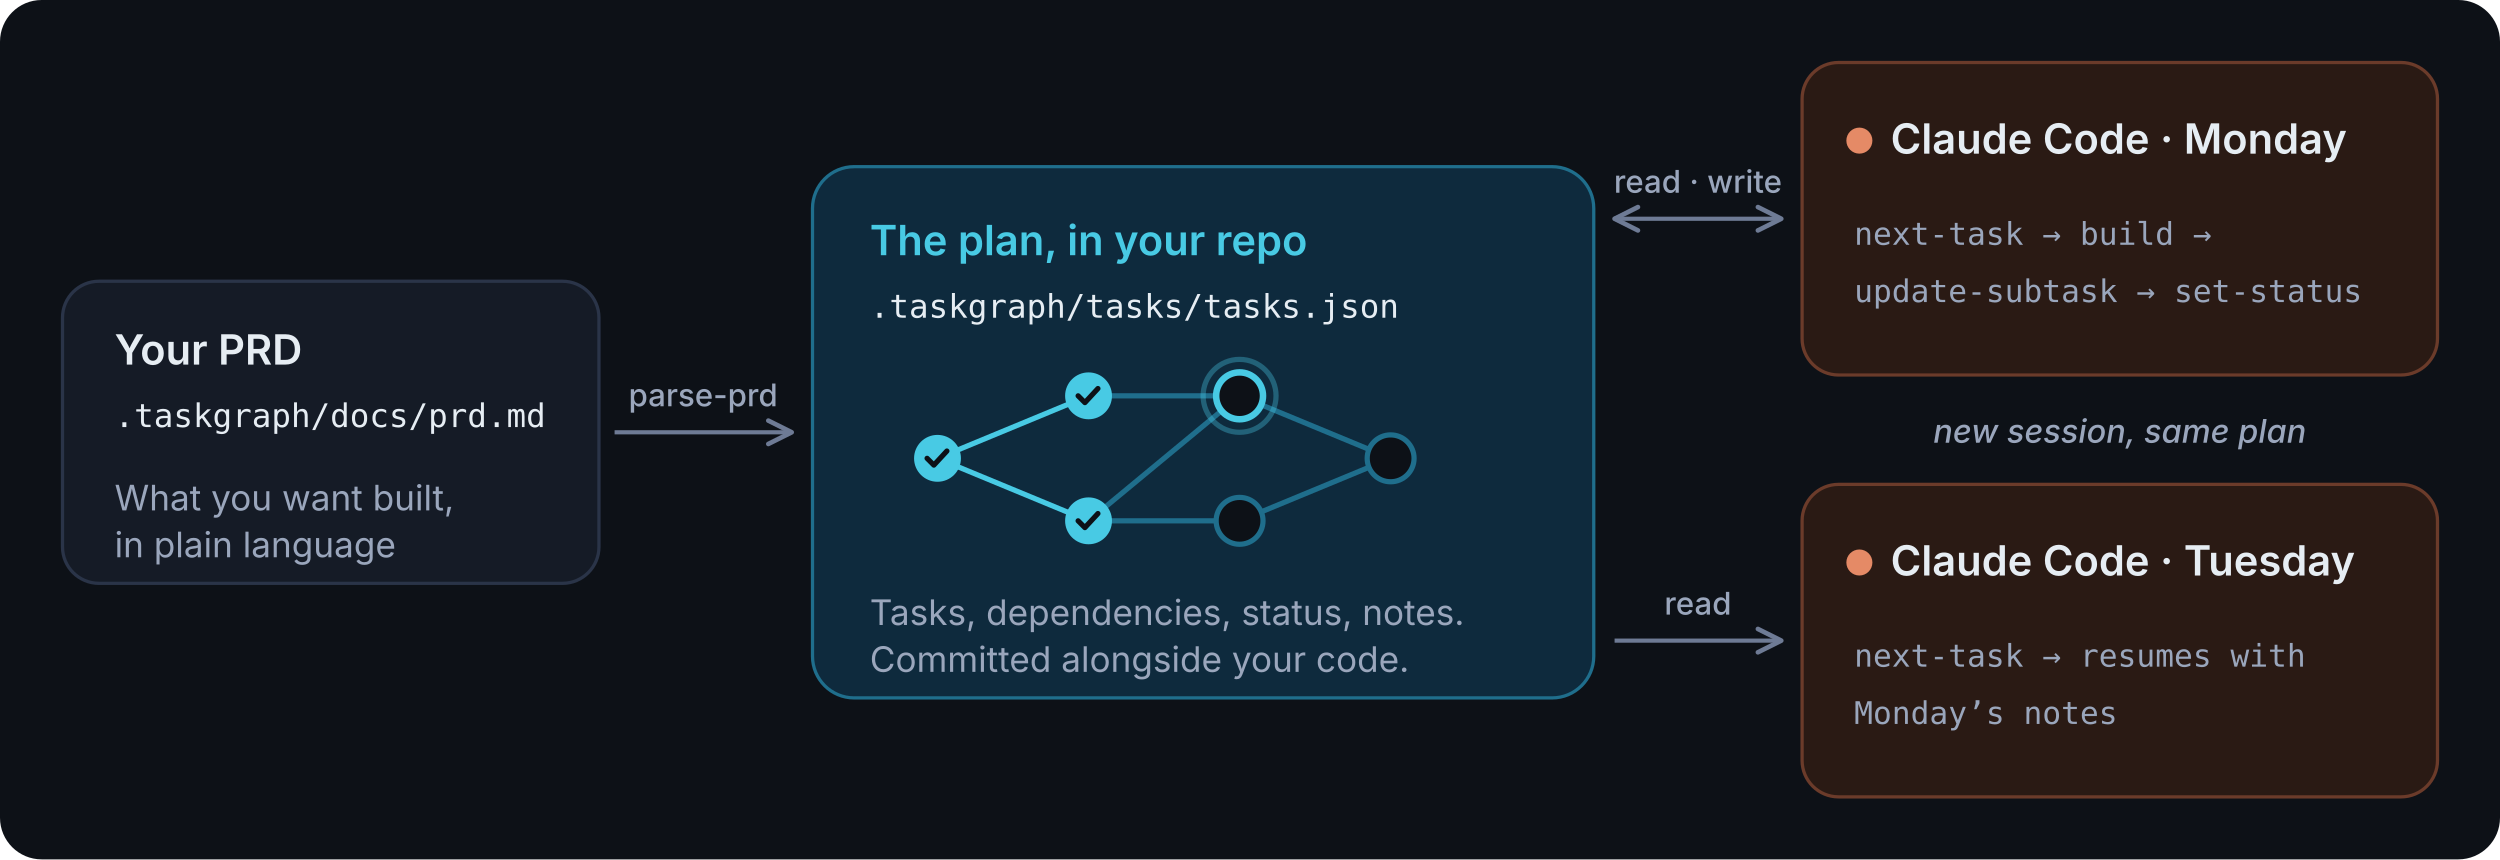
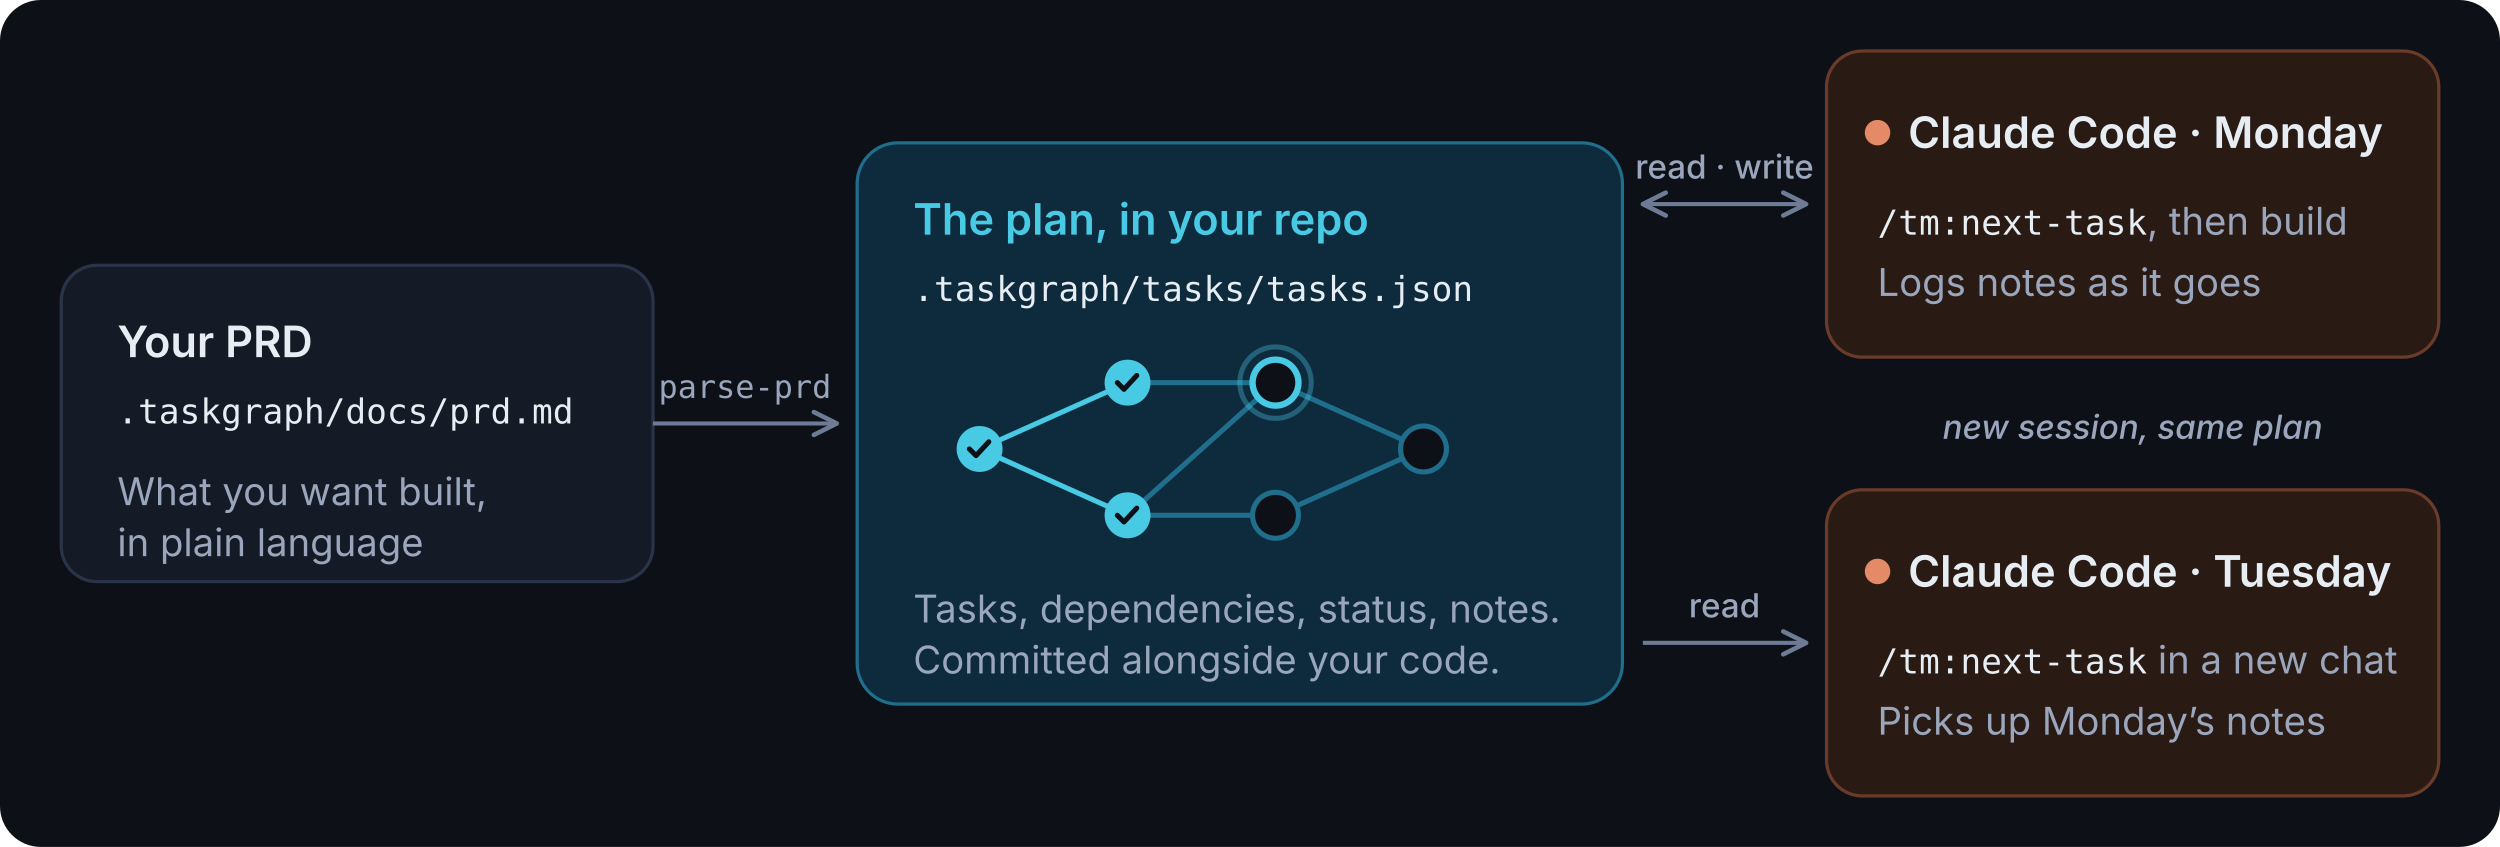
- <svg xmlns="http://www.w3.org/2000/svg" viewBox="0 0 960 330" width="960" height="330" role="img" aria-labelledby="t d">
+ <svg xmlns="http://www.w3.org/2000/svg" viewBox="0 0 980 332" width="980" height="332" role="img" aria-labelledby="t d">
  <defs>
    <marker id="ah" viewBox="0 0 10 10" refX="9" refY="5" markerWidth="7" markerHeight="7" orient="auto">
      <path d="M1 1 L9 5 L1 9" fill="none" stroke="#6E7B95" stroke-width="1.6" stroke-linecap="round" stroke-linejoin="round" />
    </marker>
    <marker id="ahs" viewBox="0 0 10 10" refX="1" refY="5" markerWidth="7" markerHeight="7" orient="auto">
      <path d="M9 1 L1 5 L9 9" fill="none" stroke="#6E7B95" stroke-width="1.6" stroke-linecap="round" stroke-linejoin="round" />
    </marker>
  </defs>
  <style>
- .h{font:600 16px -apple-system,BlinkMacSystemFont,'Segoe UI',Inter,Helvetica,Arial,sans-serif;fill:#E6EDF3} .acc{fill:#48CAE4}
- .s{font:400 13.5px -apple-system,BlinkMacSystemFont,'Segoe UI',Inter,Helvetica,Arial,sans-serif;fill:#9AA6BC}
- .code{font:500 12.5px 'SF Mono',Menlo,Consolas,'DejaVu Sans Mono',monospace;fill:#E6EDF3} .sm{font-size:12px;fill:#9AA6BC}
- .lbl{font:500 12px -apple-system,BlinkMacSystemFont,'Segoe UI',Inter,Helvetica,Arial,sans-serif;fill:#9AA6BC} .mut{font-style:italic;font-family:-apple-system,BlinkMacSystemFont,'Segoe UI',Inter,Helvetica,Arial,sans-serif;font-size:12.5px}
+ .h{font:600 17px -apple-system,BlinkMacSystemFont,'Segoe UI',Inter,Helvetica,Arial,sans-serif;fill:#E6EDF3} .acc{fill:#48CAE4}
+ .s{font:400 15px -apple-system,BlinkMacSystemFont,'Segoe UI',Inter,Helvetica,Arial,sans-serif;fill:#9AA6BC}
+ .code{font:500 13.5px 'SF Mono',Menlo,Consolas,'DejaVu Sans Mono',monospace;fill:#E6EDF3}
+ .lbl{font:500 13px -apple-system,BlinkMacSystemFont,'Segoe UI',Inter,Helvetica,Arial,sans-serif;fill:#9AA6BC} .cmd{font-family:'SF Mono',Menlo,Consolas,'DejaVu Sans Mono',monospace;font-size:12.5px}
+ .mut{font-style:italic}
</style>
-   <rect width="960" height="330" rx="16" fill="#0D1117" />
-   <rect x="24" y="108" width="206" height="116" rx="14" fill="#151B26" stroke="#2A3448" stroke-width="1.25" />
-   <text x="44" y="140" class="h" text-anchor="start">Your PRD</text>
-   <text x="44" y="164" class="code" text-anchor="start">.taskgraph/docs/prd.md</text>
-   <text x="44" y="196" class="s" text-anchor="start">What you want built,</text>
-   <text x="44" y="214" class="s" text-anchor="start">in plain language</text>
-   <rect x="312" y="64" width="300" height="204" rx="16" fill="#0E2A3D" stroke="#1F6E8C" stroke-width="1.25" />
-   <text x="334" y="98" class="h acc" text-anchor="start">The plan, in your repo</text>
-   <text x="334" y="122" class="code" text-anchor="start">.taskgraph/tasks/tasks.json</text>
-   <line x1="360" y1="176" x2="418" y2="152" stroke="#48CAE4" stroke-width="2" />
-   <line x1="360" y1="176" x2="418" y2="200" stroke="#48CAE4" stroke-width="2" />
-   <line x1="418" y1="152" x2="476" y2="152" stroke="#1F6E8C" stroke-width="2" />
-   <line x1="418" y1="200" x2="476" y2="152" stroke="#1F6E8C" stroke-width="2" />
-   <line x1="418" y1="200" x2="476" y2="200" stroke="#1F6E8C" stroke-width="2" />
-   <line x1="476" y1="152" x2="534" y2="176" stroke="#1F6E8C" stroke-width="2" />
-   <line x1="476" y1="200" x2="534" y2="176" stroke="#1F6E8C" stroke-width="2" />
-   <circle cx="360" cy="176" r="9" fill="#48CAE4" />
-   <path d="M356 176 l2.6 2.6 l5 -5.4" fill="none" stroke="#0D1117" stroke-width="2" stroke-linecap="round" stroke-linejoin="round" />
-   <circle cx="418" cy="152" r="9" fill="#48CAE4" />
-   <path d="M414 152 l2.6 2.6 l5 -5.4" fill="none" stroke="#0D1117" stroke-width="2" stroke-linecap="round" stroke-linejoin="round" />
-   <circle cx="418" cy="200" r="9" fill="#48CAE4" />
-   <path d="M414 200 l2.6 2.6 l5 -5.4" fill="none" stroke="#0D1117" stroke-width="2" stroke-linecap="round" stroke-linejoin="round" />
-   <circle cx="476" cy="152" r="9" fill="#0D1117" stroke="#48CAE4" stroke-width="2.5" />
-   <circle cx="476" cy="152" r="14" fill="none" stroke="#48CAE4" stroke-opacity=".35" stroke-width="2" />
-   <circle cx="476" cy="200" r="9" fill="#0D1117" stroke="#1F6E8C" stroke-width="2" />
-   <circle cx="534" cy="176" r="9" fill="#0D1117" stroke="#1F6E8C" stroke-width="2" />
-   <text x="334" y="240" class="s" text-anchor="start">Tasks, dependencies, status, notes.</text>
-   <text x="334" y="258" class="s" text-anchor="start">Committed alongside your code.</text>
-   <rect x="692" y="24" width="244" height="120" rx="14" fill="#2A1A14" stroke="#6B3B2A" stroke-width="1.25" />
-   <circle cx="714" cy="54" r="5" fill="#E58A66" />
-   <text x="726" y="59" class="h" text-anchor="start">Claude Code · Monday</text>
-   <text x="712" y="94" class="code sm" text-anchor="start">next-task → build →</text>
-   <text x="712" y="116" class="code sm" text-anchor="start">update-subtask → set-status</text>
-   <rect x="692" y="186" width="244" height="120" rx="14" fill="#2A1A14" stroke="#6B3B2A" stroke-width="1.25" />
-   <circle cx="714" cy="216" r="5" fill="#E58A66" />
-   <text x="726" y="221" class="h" text-anchor="start">Claude Code · Tuesday</text>
-   <text x="712" y="256" class="code sm" text-anchor="start">next-task → resumes with</text>
-   <text x="712" y="278" class="code sm" text-anchor="start">Monday’s notes</text>
-   <path d="M236 166 H304" fill="none" stroke="#6E7B95" stroke-width="1.6" marker-end="url(#ah)" />
-   <text x="270" y="156" class="lbl" text-anchor="middle">parse-prd</text>
-   <path d="M620 84 H684" fill="none" stroke="#6E7B95" stroke-width="1.6" marker-end="url(#ah)" marker-start="url(#ahs)" />
-   <text x="652" y="74" class="lbl" text-anchor="middle">read · write</text>
-   <path d="M620 246 H684" fill="none" stroke="#6E7B95" stroke-width="1.6" marker-end="url(#ah)" />
-   <text x="652" y="236" class="lbl" text-anchor="middle">read</text>
-   <text x="814" y="170" class="lbl mut" text-anchor="middle">new session, same plan</text>
+   <rect width="980" height="332" rx="16" fill="#0D1117" />
+   <rect x="24" y="104" width="232" height="124" rx="14" fill="#151B26" stroke="#2A3448" stroke-width="1.25" />
+   <text x="46" y="140" class="h" text-anchor="start">Your PRD</text>
+   <text x="46" y="166" class="code" text-anchor="start">.taskgraph/docs/prd.md</text>
+   <text x="46" y="198" class="s" text-anchor="start">What you want built,</text>
+   <text x="46" y="218" class="s" text-anchor="start">in plain language</text>
+   <rect x="336" y="56" width="300" height="220" rx="16" fill="#0E2A3D" stroke="#1F6E8C" stroke-width="1.25" />
+   <text x="358" y="92" class="h acc" text-anchor="start">The plan, in your repo</text>
+   <text x="358" y="118" class="code" text-anchor="start">.taskgraph/tasks/tasks.json</text>
+   <line x1="384" y1="176" x2="442" y2="150" stroke="#48CAE4" stroke-width="2" />
+   <line x1="384" y1="176" x2="442" y2="202" stroke="#48CAE4" stroke-width="2" />
+   <line x1="442" y1="150" x2="500" y2="150" stroke="#1F6E8C" stroke-width="2" />
+   <line x1="442" y1="202" x2="500" y2="150" stroke="#1F6E8C" stroke-width="2" />
+   <line x1="442" y1="202" x2="500" y2="202" stroke="#1F6E8C" stroke-width="2" />
+   <line x1="500" y1="150" x2="558" y2="176" stroke="#1F6E8C" stroke-width="2" />
+   <line x1="500" y1="202" x2="558" y2="176" stroke="#1F6E8C" stroke-width="2" />
+   <circle cx="384" cy="176" r="9" fill="#48CAE4" />
+   <path d="M380 176 l2.6 2.6 l5 -5.4" fill="none" stroke="#0D1117" stroke-width="2" stroke-linecap="round" stroke-linejoin="round" />
+   <circle cx="442" cy="150" r="9" fill="#48CAE4" />
+   <path d="M438 150 l2.6 2.6 l5 -5.4" fill="none" stroke="#0D1117" stroke-width="2" stroke-linecap="round" stroke-linejoin="round" />
+   <circle cx="442" cy="202" r="9" fill="#48CAE4" />
+   <path d="M438 202 l2.6 2.6 l5 -5.4" fill="none" stroke="#0D1117" stroke-width="2" stroke-linecap="round" stroke-linejoin="round" />
+   <circle cx="500" cy="150" r="9" fill="#0D1117" stroke="#48CAE4" stroke-width="2.5" />
+   <circle cx="500" cy="150" r="14" fill="none" stroke="#48CAE4" stroke-opacity=".35" stroke-width="2" />
+   <circle cx="500" cy="202" r="9" fill="#0D1117" stroke="#1F6E8C" stroke-width="2" />
+   <circle cx="558" cy="176" r="9" fill="#0D1117" stroke="#1F6E8C" stroke-width="2" />
+   <text x="358" y="244" class="s" text-anchor="start">Tasks, dependencies, status, notes.</text>
+   <text x="358" y="264" class="s" text-anchor="start">Committed alongside your code.</text>
+   <rect x="716" y="20" width="240" height="120" rx="14" fill="#2A1A14" stroke="#6B3B2A" stroke-width="1.25" />
+   <circle cx="736" cy="52" r="5" fill="#E58A66" />
+   <text x="748" y="58" class="h" text-anchor="start">Claude Code · Monday</text>
+   <text x="736" y="92" class="s">
+     <tspan class="code">/tm:next-task</tspan>, then build</text>
+   <text x="736" y="116" class="s" text-anchor="start">Logs notes as it goes</text>
+   <rect x="716" y="192" width="240" height="120" rx="14" fill="#2A1A14" stroke="#6B3B2A" stroke-width="1.25" />
+   <circle cx="736" cy="224" r="5" fill="#E58A66" />
+   <text x="748" y="230" class="h" text-anchor="start">Claude Code · Tuesday</text>
+   <text x="736" y="264" class="s">
+     <tspan class="code">/tm:next-task</tspan> in a new chat</text>
+   <text x="736" y="288" class="s" text-anchor="start">Picks up Monday’s notes</text>
+   <path d="M256 166 H328" fill="none" stroke="#6E7B95" stroke-width="1.6" marker-end="url(#ah)" />
+   <text x="292" y="156" class="lbl cmd" text-anchor="middle">parse-prd</text>
+   <path d="M644 80 H708" fill="none" stroke="#6E7B95" stroke-width="1.6" marker-end="url(#ah)" marker-start="url(#ahs)" />
+   <text x="676" y="70" class="lbl" text-anchor="middle">read · write</text>
+   <path d="M644 252 H708" fill="none" stroke="#6E7B95" stroke-width="1.6" marker-end="url(#ah)" />
+   <text x="676" y="242" class="lbl" text-anchor="middle">read</text>
+   <text x="836" y="172" class="lbl mut" text-anchor="middle">new session, same plan</text>
</svg>
